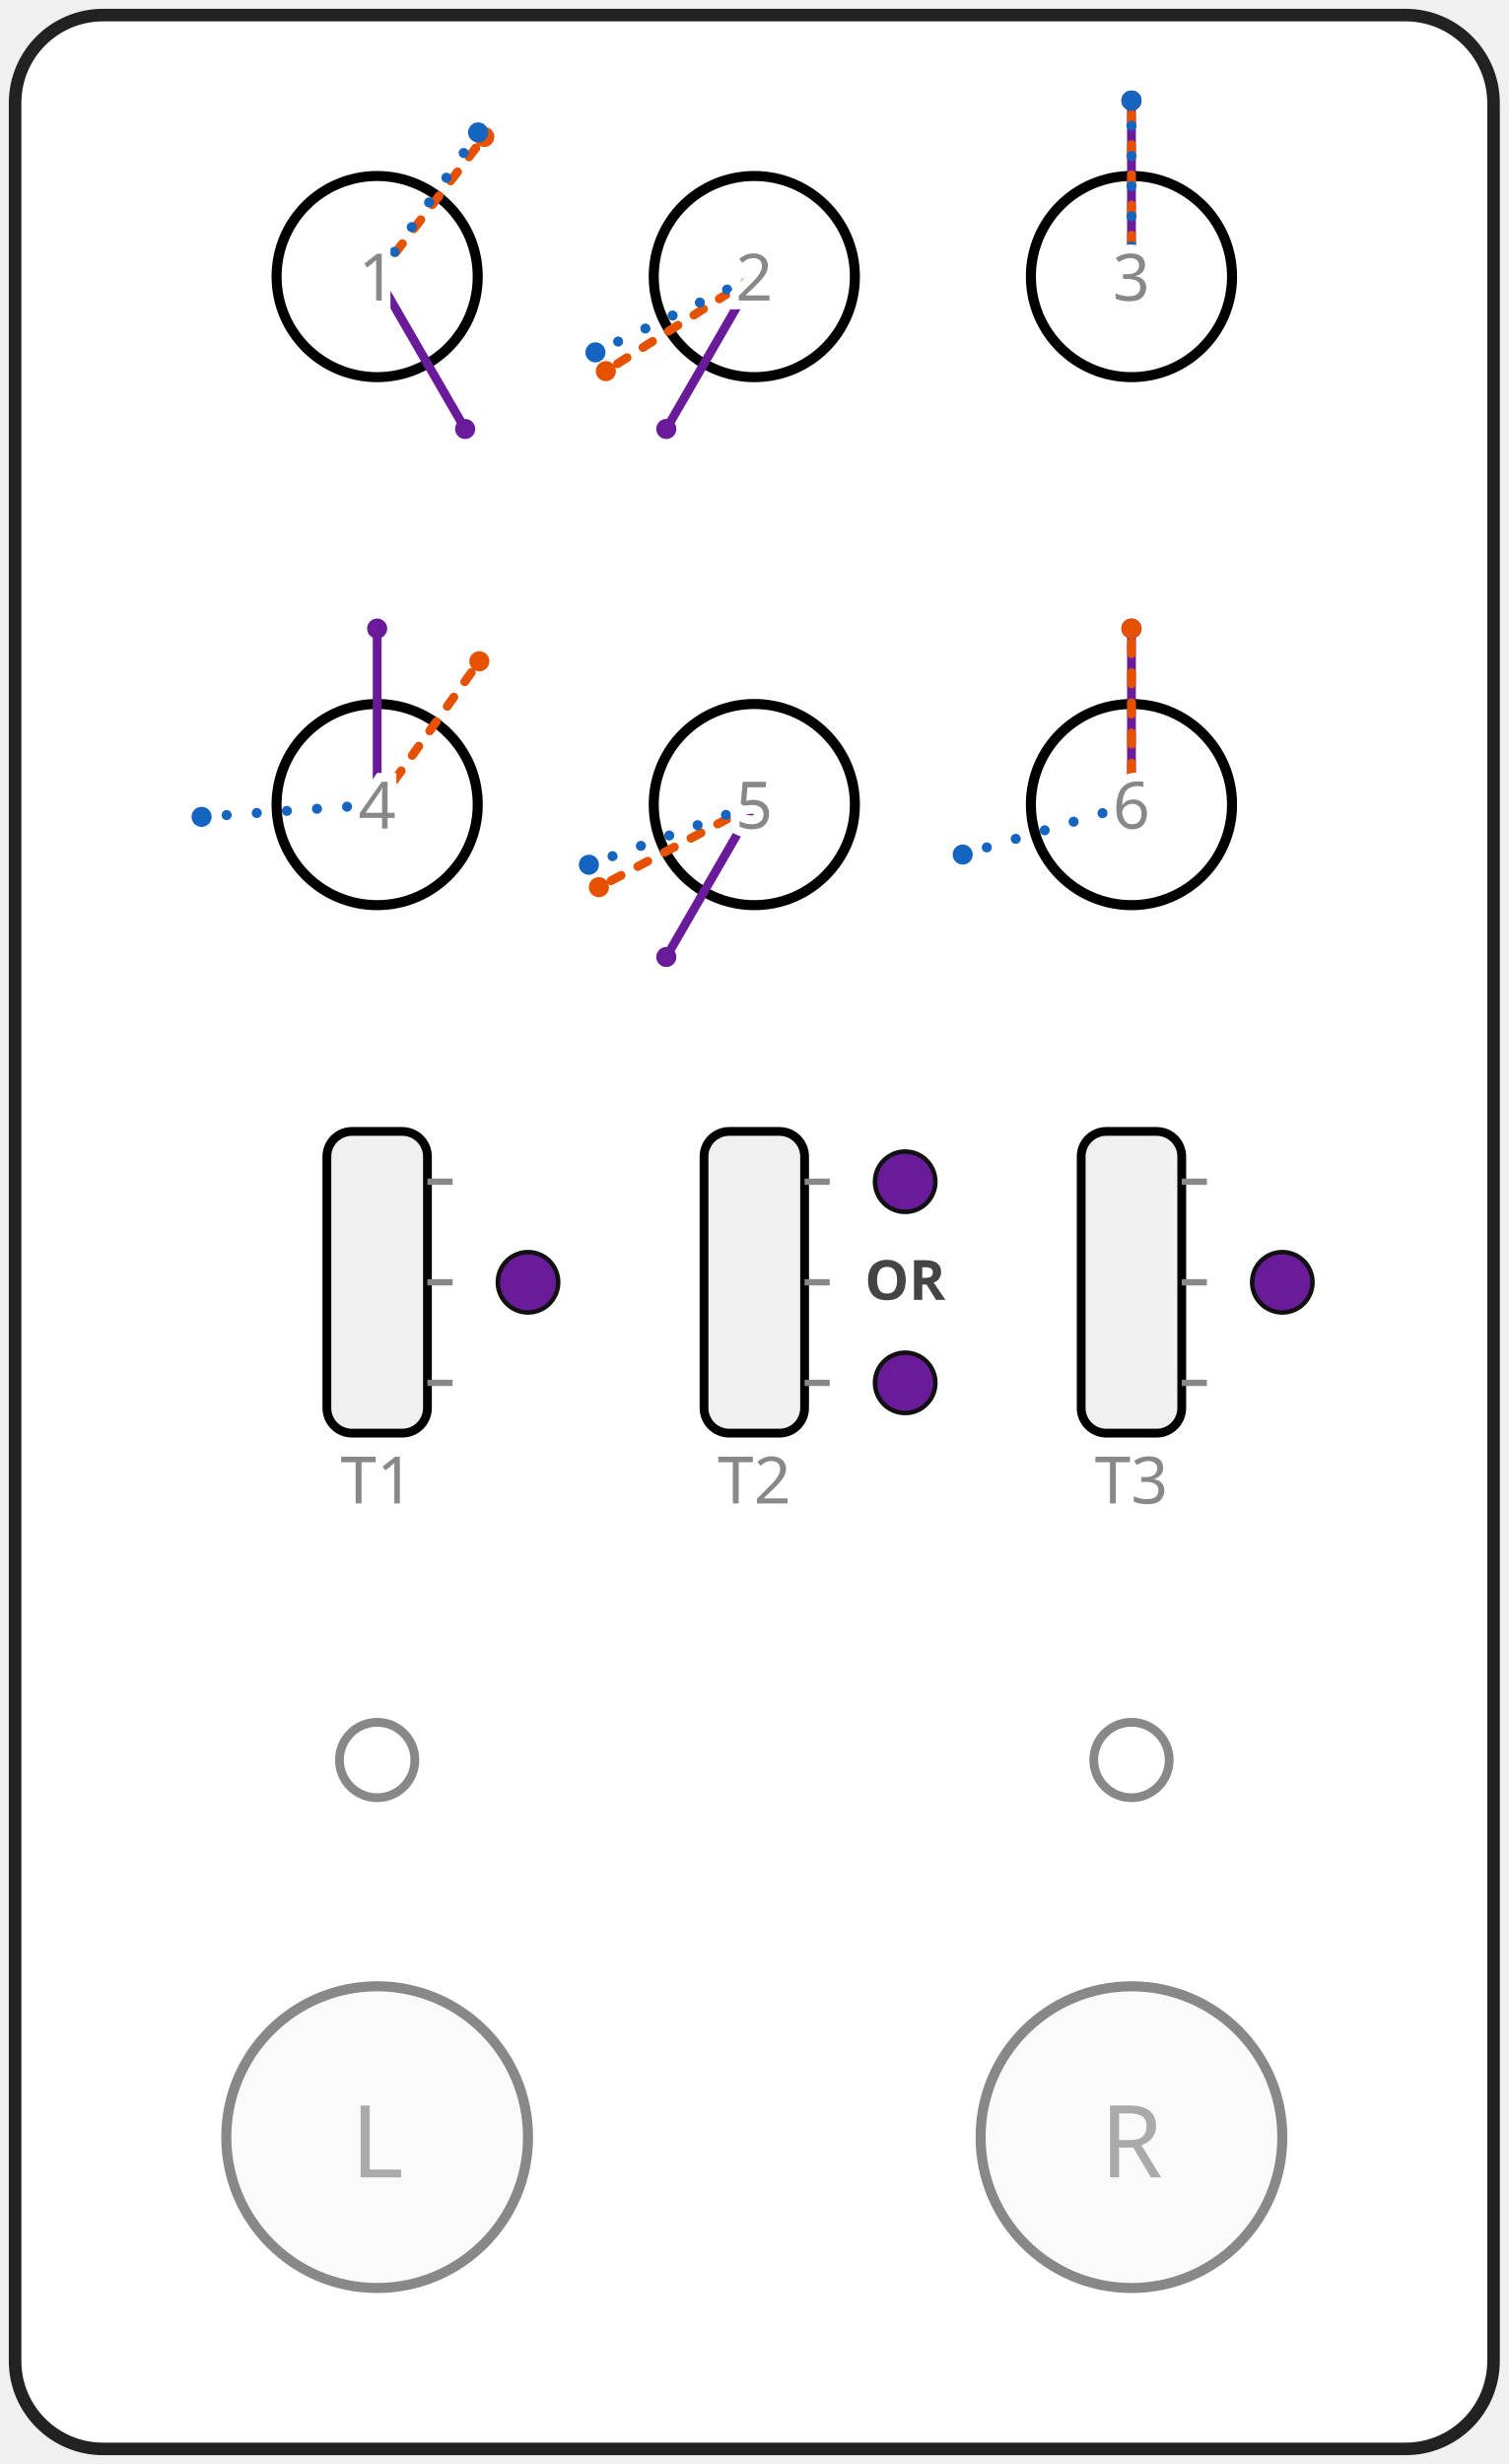
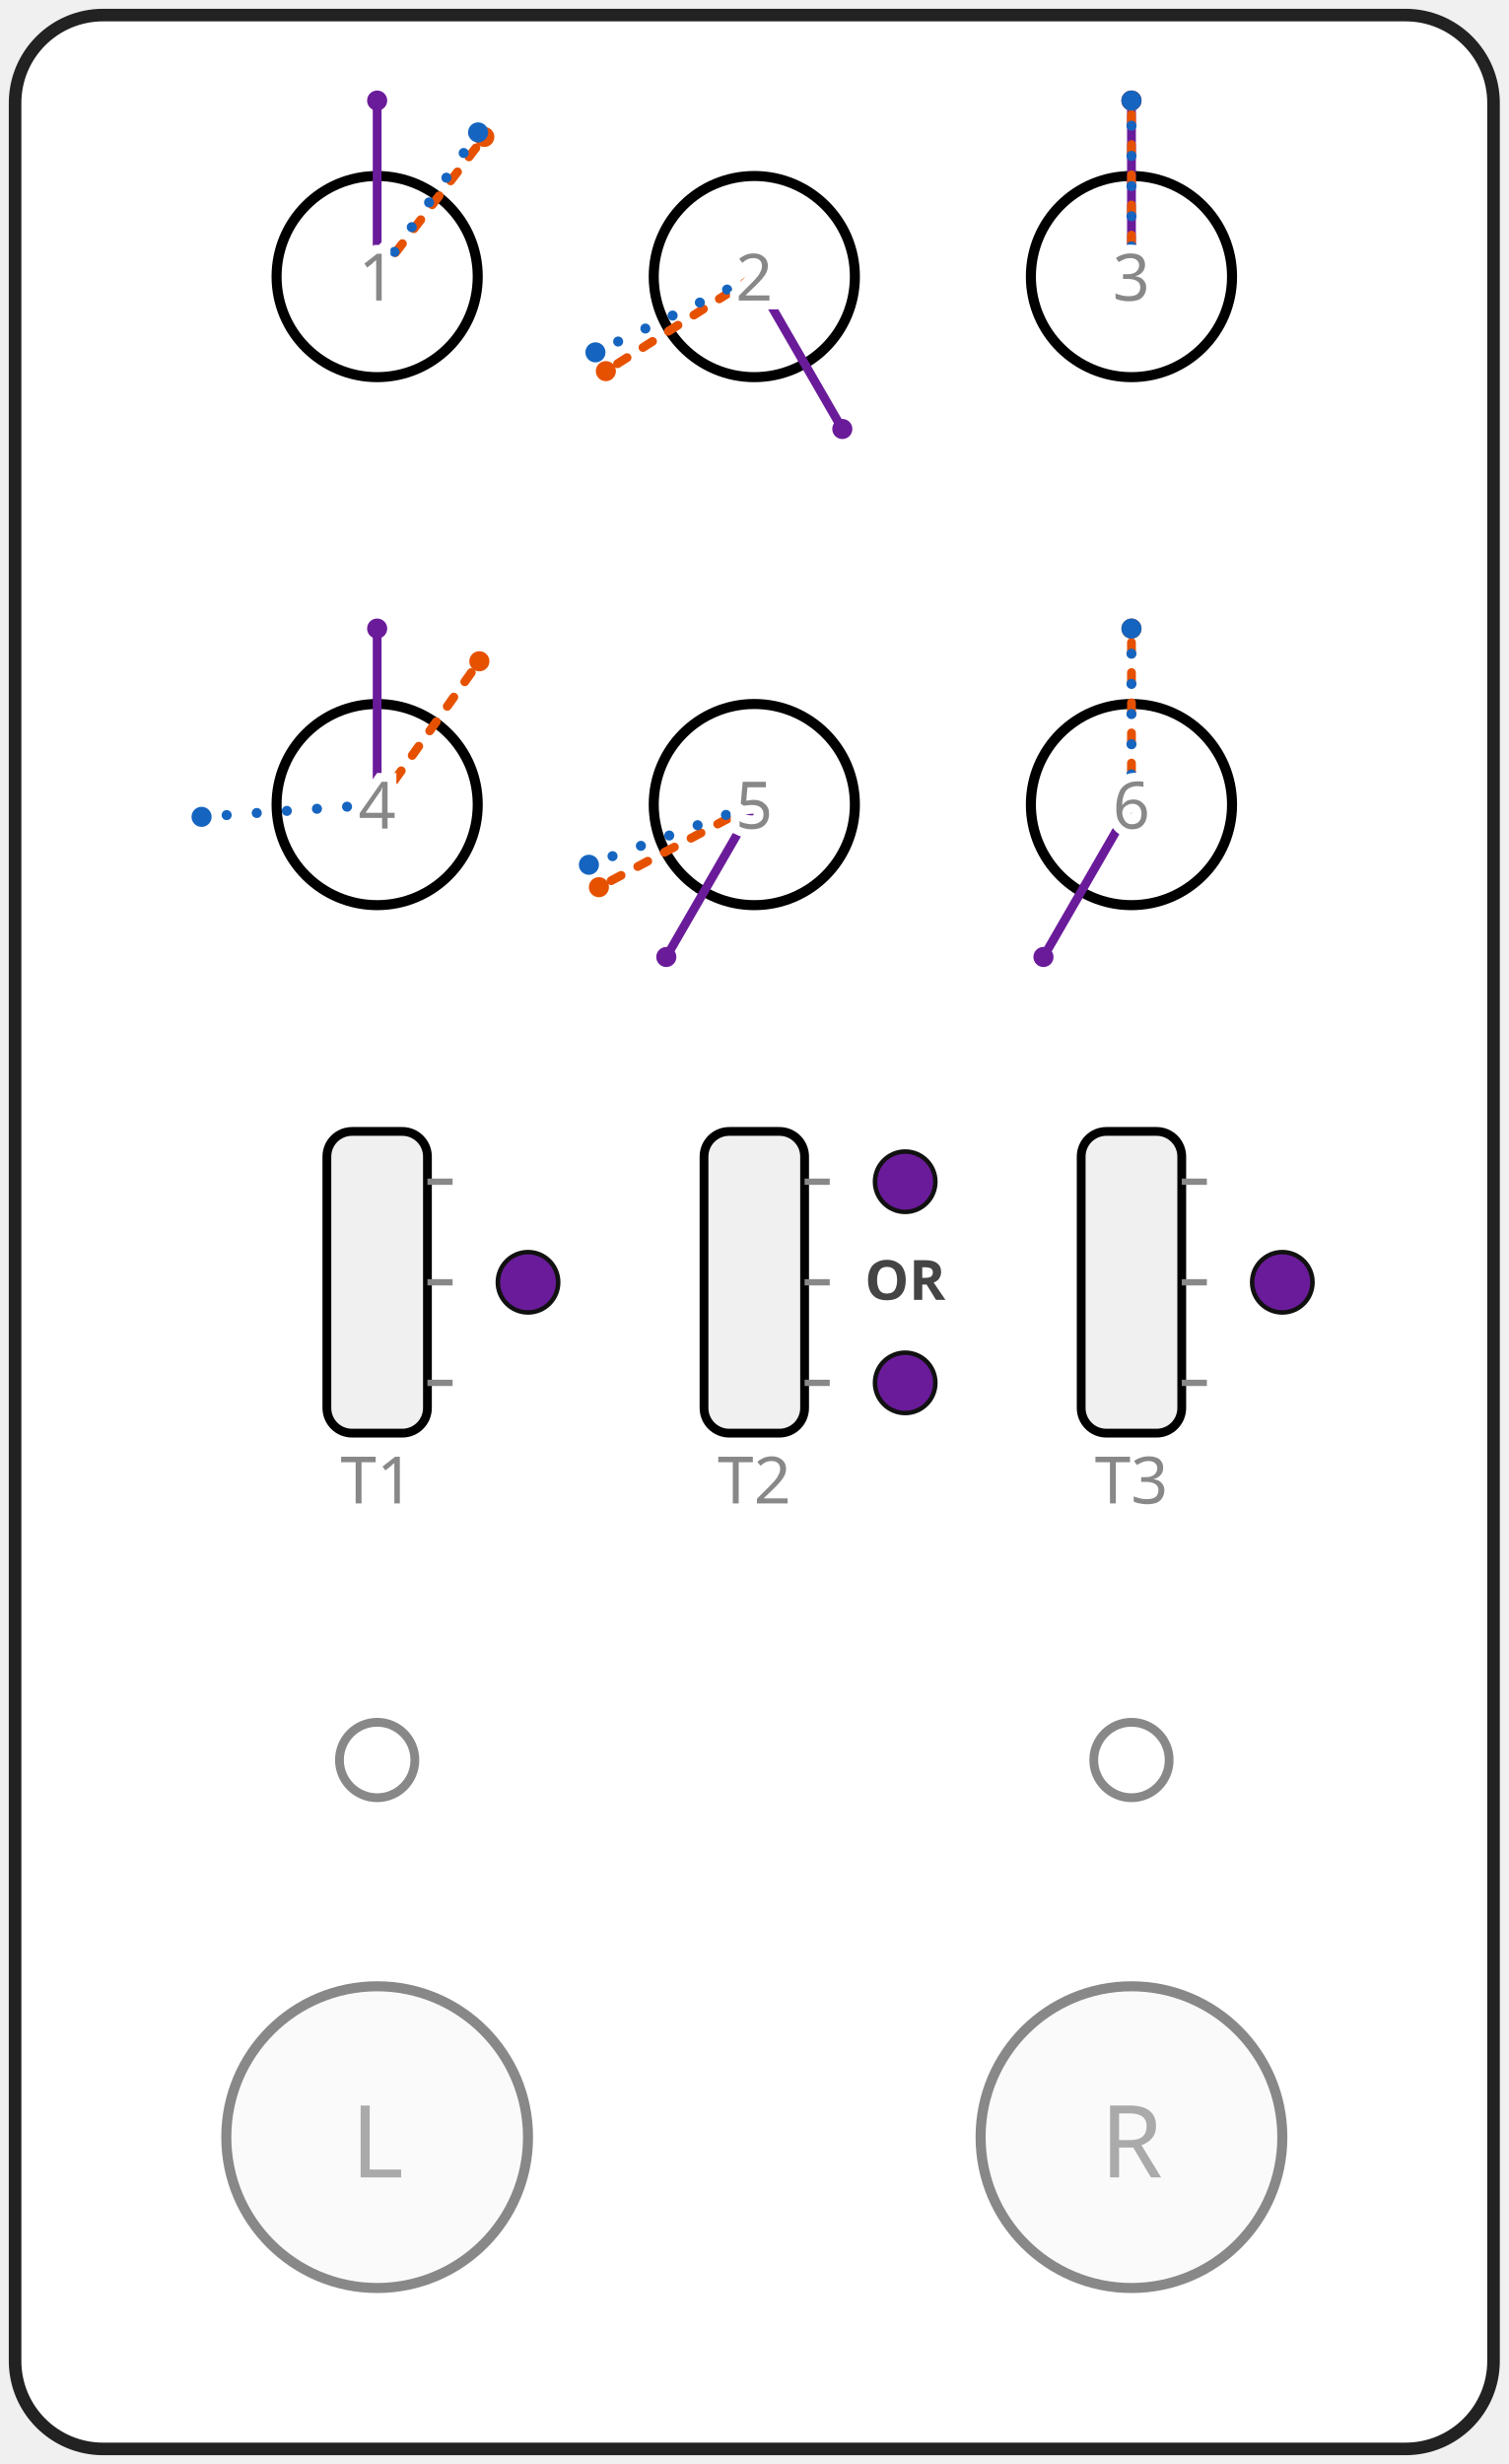
<svg xmlns="http://www.w3.org/2000/svg" viewBox="0 0 60 98" width="60mm" height="98mm">
  <style>text.kn{font-family:sans-serif;font-size:2.6px;text-anchor:middle;fill:#888;stroke:#fff;stroke-width:0.7;paint-order:stroke fill}text.fs{font-family:sans-serif;font-size:4px;text-anchor:middle;fill:#aaa}text.orlab{font-family:sans-serif;font-size:2.2px;font-weight:bold;text-anchor:middle;fill:#444}</style>
  <rect x="0.6" y="0.6" width="58.8" height="96.8" rx="3.5" fill="#fff" stroke="#222" stroke-width="0.5" />
  <g>
    <circle cx="15" cy="11" r="4" fill="#fff" stroke="#000" stroke-width="0.4" />
  </g>
-   <line x1="15" y1="11" x2="18.500" y2="17.062" stroke="#6A1B9A" stroke-width="0.35" stroke-linecap="round" />
-   <circle cx="18.500" cy="17.062" r="0.4" fill="#6A1B9A" />
+   <line x1="15" y1="11" x2="15.000" y2="4.000" stroke="#6A1B9A" stroke-width="0.35" stroke-linecap="round" />
+   <circle cx="15.000" cy="4.000" r="0.4" fill="#6A1B9A" />
  <line x1="15" y1="11" x2="19.261" y2="5.447" stroke="#E65100" stroke-width="0.35" stroke-linecap="round" stroke-dasharray="0.45 0.75" />
  <circle cx="19.261" cy="5.447" r="0.4" fill="#E65100" />
  <line x1="15" y1="11" x2="19.015" y2="5.266" stroke="#1565C0" stroke-width="0.40" stroke-linecap="round" stroke-dasharray="0 1.2" />
  <circle cx="19.015" cy="5.266" r="0.4" fill="#1565C0" />
  <text x="15" y="11.95" class="kn">1</text>
  <g>
    <circle cx="30" cy="11" r="4" fill="#fff" stroke="#000" stroke-width="0.4" />
  </g>
-   <line x1="30" y1="11" x2="26.500" y2="17.062" stroke="#6A1B9A" stroke-width="0.35" stroke-linecap="round" />
-   <circle cx="26.500" cy="17.062" r="0.4" fill="#6A1B9A" />
+   <line x1="30" y1="11" x2="33.500" y2="17.062" stroke="#6A1B9A" stroke-width="0.35" stroke-linecap="round" />
+   <circle cx="33.500" cy="17.062" r="0.4" fill="#6A1B9A" />
  <line x1="30" y1="11" x2="24.096" y2="14.761" stroke="#E65100" stroke-width="0.35" stroke-linecap="round" stroke-dasharray="0.45 0.75" />
  <circle cx="24.096" cy="14.761" r="0.4" fill="#E65100" />
  <line x1="30" y1="11" x2="23.682" y2="14.014" stroke="#1565C0" stroke-width="0.40" stroke-linecap="round" stroke-dasharray="0 1.2" />
  <circle cx="23.682" cy="14.014" r="0.4" fill="#1565C0" />
  <text x="30" y="11.95" class="kn">2</text>
  <g>
    <circle cx="45" cy="11" r="4" fill="#fff" stroke="#000" stroke-width="0.4" />
  </g>
  <line x1="45" y1="11" x2="45.000" y2="4.000" stroke="#6A1B9A" stroke-width="0.35" stroke-linecap="round" />
  <circle cx="45.000" cy="4.000" r="0.4" fill="#6A1B9A" />
  <line x1="45" y1="11" x2="45.000" y2="4.000" stroke="#E65100" stroke-width="0.35" stroke-linecap="round" stroke-dasharray="0.45 0.75" />
  <circle cx="45.000" cy="4.000" r="0.4" fill="#E65100" />
  <line x1="45" y1="11" x2="45.000" y2="4.000" stroke="#1565C0" stroke-width="0.40" stroke-linecap="round" stroke-dasharray="0 1.2" />
  <circle cx="45.000" cy="4.000" r="0.4" fill="#1565C0" />
  <text x="45" y="11.95" class="kn">3</text>
  <g>
    <circle cx="15" cy="32" r="4" fill="#fff" stroke="#000" stroke-width="0.4" />
  </g>
  <line x1="15" y1="32" x2="15.000" y2="25.000" stroke="#6A1B9A" stroke-width="0.35" stroke-linecap="round" />
  <circle cx="15.000" cy="25.000" r="0.4" fill="#6A1B9A" />
  <line x1="15" y1="32" x2="19.065" y2="26.301" stroke="#E65100" stroke-width="0.35" stroke-linecap="round" stroke-dasharray="0.45 0.75" />
  <circle cx="19.065" cy="26.301" r="0.4" fill="#E65100" />
  <line x1="15" y1="32" x2="8.017" y2="32.488" stroke="#1565C0" stroke-width="0.40" stroke-linecap="round" stroke-dasharray="0 1.2" />
  <circle cx="8.017" cy="32.488" r="0.4" fill="#1565C0" />
  <text x="15" y="32.95" class="kn">4</text>
  <g>
    <circle cx="30" cy="32" r="4" fill="#fff" stroke="#000" stroke-width="0.4" />
  </g>
  <line x1="30" y1="32" x2="26.500" y2="38.062" stroke="#6A1B9A" stroke-width="0.35" stroke-linecap="round" />
  <circle cx="26.500" cy="38.062" r="0.4" fill="#6A1B9A" />
  <line x1="30" y1="32" x2="23.819" y2="35.286" stroke="#E65100" stroke-width="0.35" stroke-linecap="round" stroke-dasharray="0.45 0.75" />
  <circle cx="23.819" cy="35.286" r="0.4" fill="#E65100" />
  <line x1="30" y1="32" x2="23.422" y2="34.394" stroke="#1565C0" stroke-width="0.40" stroke-linecap="round" stroke-dasharray="0 1.2" />
  <circle cx="23.422" cy="34.394" r="0.4" fill="#1565C0" />
  <text x="30" y="32.95" class="kn">5</text>
  <g>
    <circle cx="45" cy="32" r="4" fill="#fff" stroke="#000" stroke-width="0.4" />
  </g>
-   <line x1="45" y1="32" x2="45.000" y2="25.000" stroke="#6A1B9A" stroke-width="0.35" stroke-linecap="round" />
-   <circle cx="45.000" cy="25.000" r="0.4" fill="#6A1B9A" />
+   <line x1="45" y1="32" x2="41.500" y2="38.062" stroke="#6A1B9A" stroke-width="0.35" stroke-linecap="round" />
+   <circle cx="41.500" cy="38.062" r="0.4" fill="#6A1B9A" />
  <line x1="45" y1="32" x2="45.000" y2="25.000" stroke="#E65100" stroke-width="0.35" stroke-linecap="round" stroke-dasharray="0.45 0.75" />
  <circle cx="45.000" cy="25.000" r="0.4" fill="#E65100" />
-   <line x1="45" y1="32" x2="38.288" y2="33.988" stroke="#1565C0" stroke-width="0.40" stroke-linecap="round" stroke-dasharray="0 1.2" />
-   <circle cx="38.288" cy="33.988" r="0.4" fill="#1565C0" />
+   <line x1="45" y1="32" x2="45.000" y2="25.000" stroke="#1565C0" stroke-width="0.40" stroke-linecap="round" stroke-dasharray="0 1.2" />
+   <circle cx="45.000" cy="25.000" r="0.4" fill="#1565C0" />
  <text x="45" y="32.95" class="kn">6</text>
  <rect x="13" y="45" width="4" height="12" rx="1" fill="#f0f0f0" stroke="#000" stroke-width="0.35" />
  <line x1="17" y1="47" x2="18" y2="47" stroke="#888" stroke-width="0.25" />
  <line x1="17" y1="51" x2="18" y2="51" stroke="#888" stroke-width="0.25" />
  <line x1="17" y1="55" x2="18" y2="55" stroke="#888" stroke-width="0.25" />
  <text x="15" y="59.8" class="kn">T1</text>
  <circle cx="21.000" cy="51.000" r="1.20" fill="#6A1B9A" stroke="#111" stroke-width="0.18" />
  <rect x="28" y="45" width="4" height="12" rx="1" fill="#f0f0f0" stroke="#000" stroke-width="0.35" />
  <line x1="32" y1="47" x2="33" y2="47" stroke="#888" stroke-width="0.25" />
  <line x1="32" y1="51" x2="33" y2="51" stroke="#888" stroke-width="0.25" />
  <line x1="32" y1="55" x2="33" y2="55" stroke="#888" stroke-width="0.25" />
  <text x="30" y="59.8" class="kn">T2</text>
  <circle cx="36.000" cy="47.000" r="1.20" fill="#6A1B9A" stroke="#111" stroke-width="0.18" />
  <circle cx="36.000" cy="55.000" r="1.20" fill="#6A1B9A" stroke="#111" stroke-width="0.18" />
  <text x="36.00" y="51.70" class="orlab">OR</text>
  <rect x="43" y="45" width="4" height="12" rx="1" fill="#f0f0f0" stroke="#000" stroke-width="0.35" />
  <line x1="47" y1="47" x2="48" y2="47" stroke="#888" stroke-width="0.25" />
  <line x1="47" y1="51" x2="48" y2="51" stroke="#888" stroke-width="0.25" />
  <line x1="47" y1="55" x2="48" y2="55" stroke="#888" stroke-width="0.25" />
  <text x="45" y="59.8" class="kn">T3</text>
  <circle cx="51.000" cy="51.000" r="1.20" fill="#6A1B9A" stroke="#111" stroke-width="0.18" />
  <circle cx="15" cy="70" r="1.5" fill="#fff" stroke="#888" stroke-width="0.35" />
  <circle cx="45" cy="70" r="1.5" fill="#fff" stroke="#888" stroke-width="0.35" />
  <circle cx="15" cy="85" r="6" fill="#fafafa" stroke="#888" stroke-width="0.4" />
  <text x="15" y="86.6" class="fs">L</text>
  <circle cx="45" cy="85" r="6" fill="#fafafa" stroke="#888" stroke-width="0.4" />
  <text x="45" y="86.6" class="fs">R</text>
</svg>
